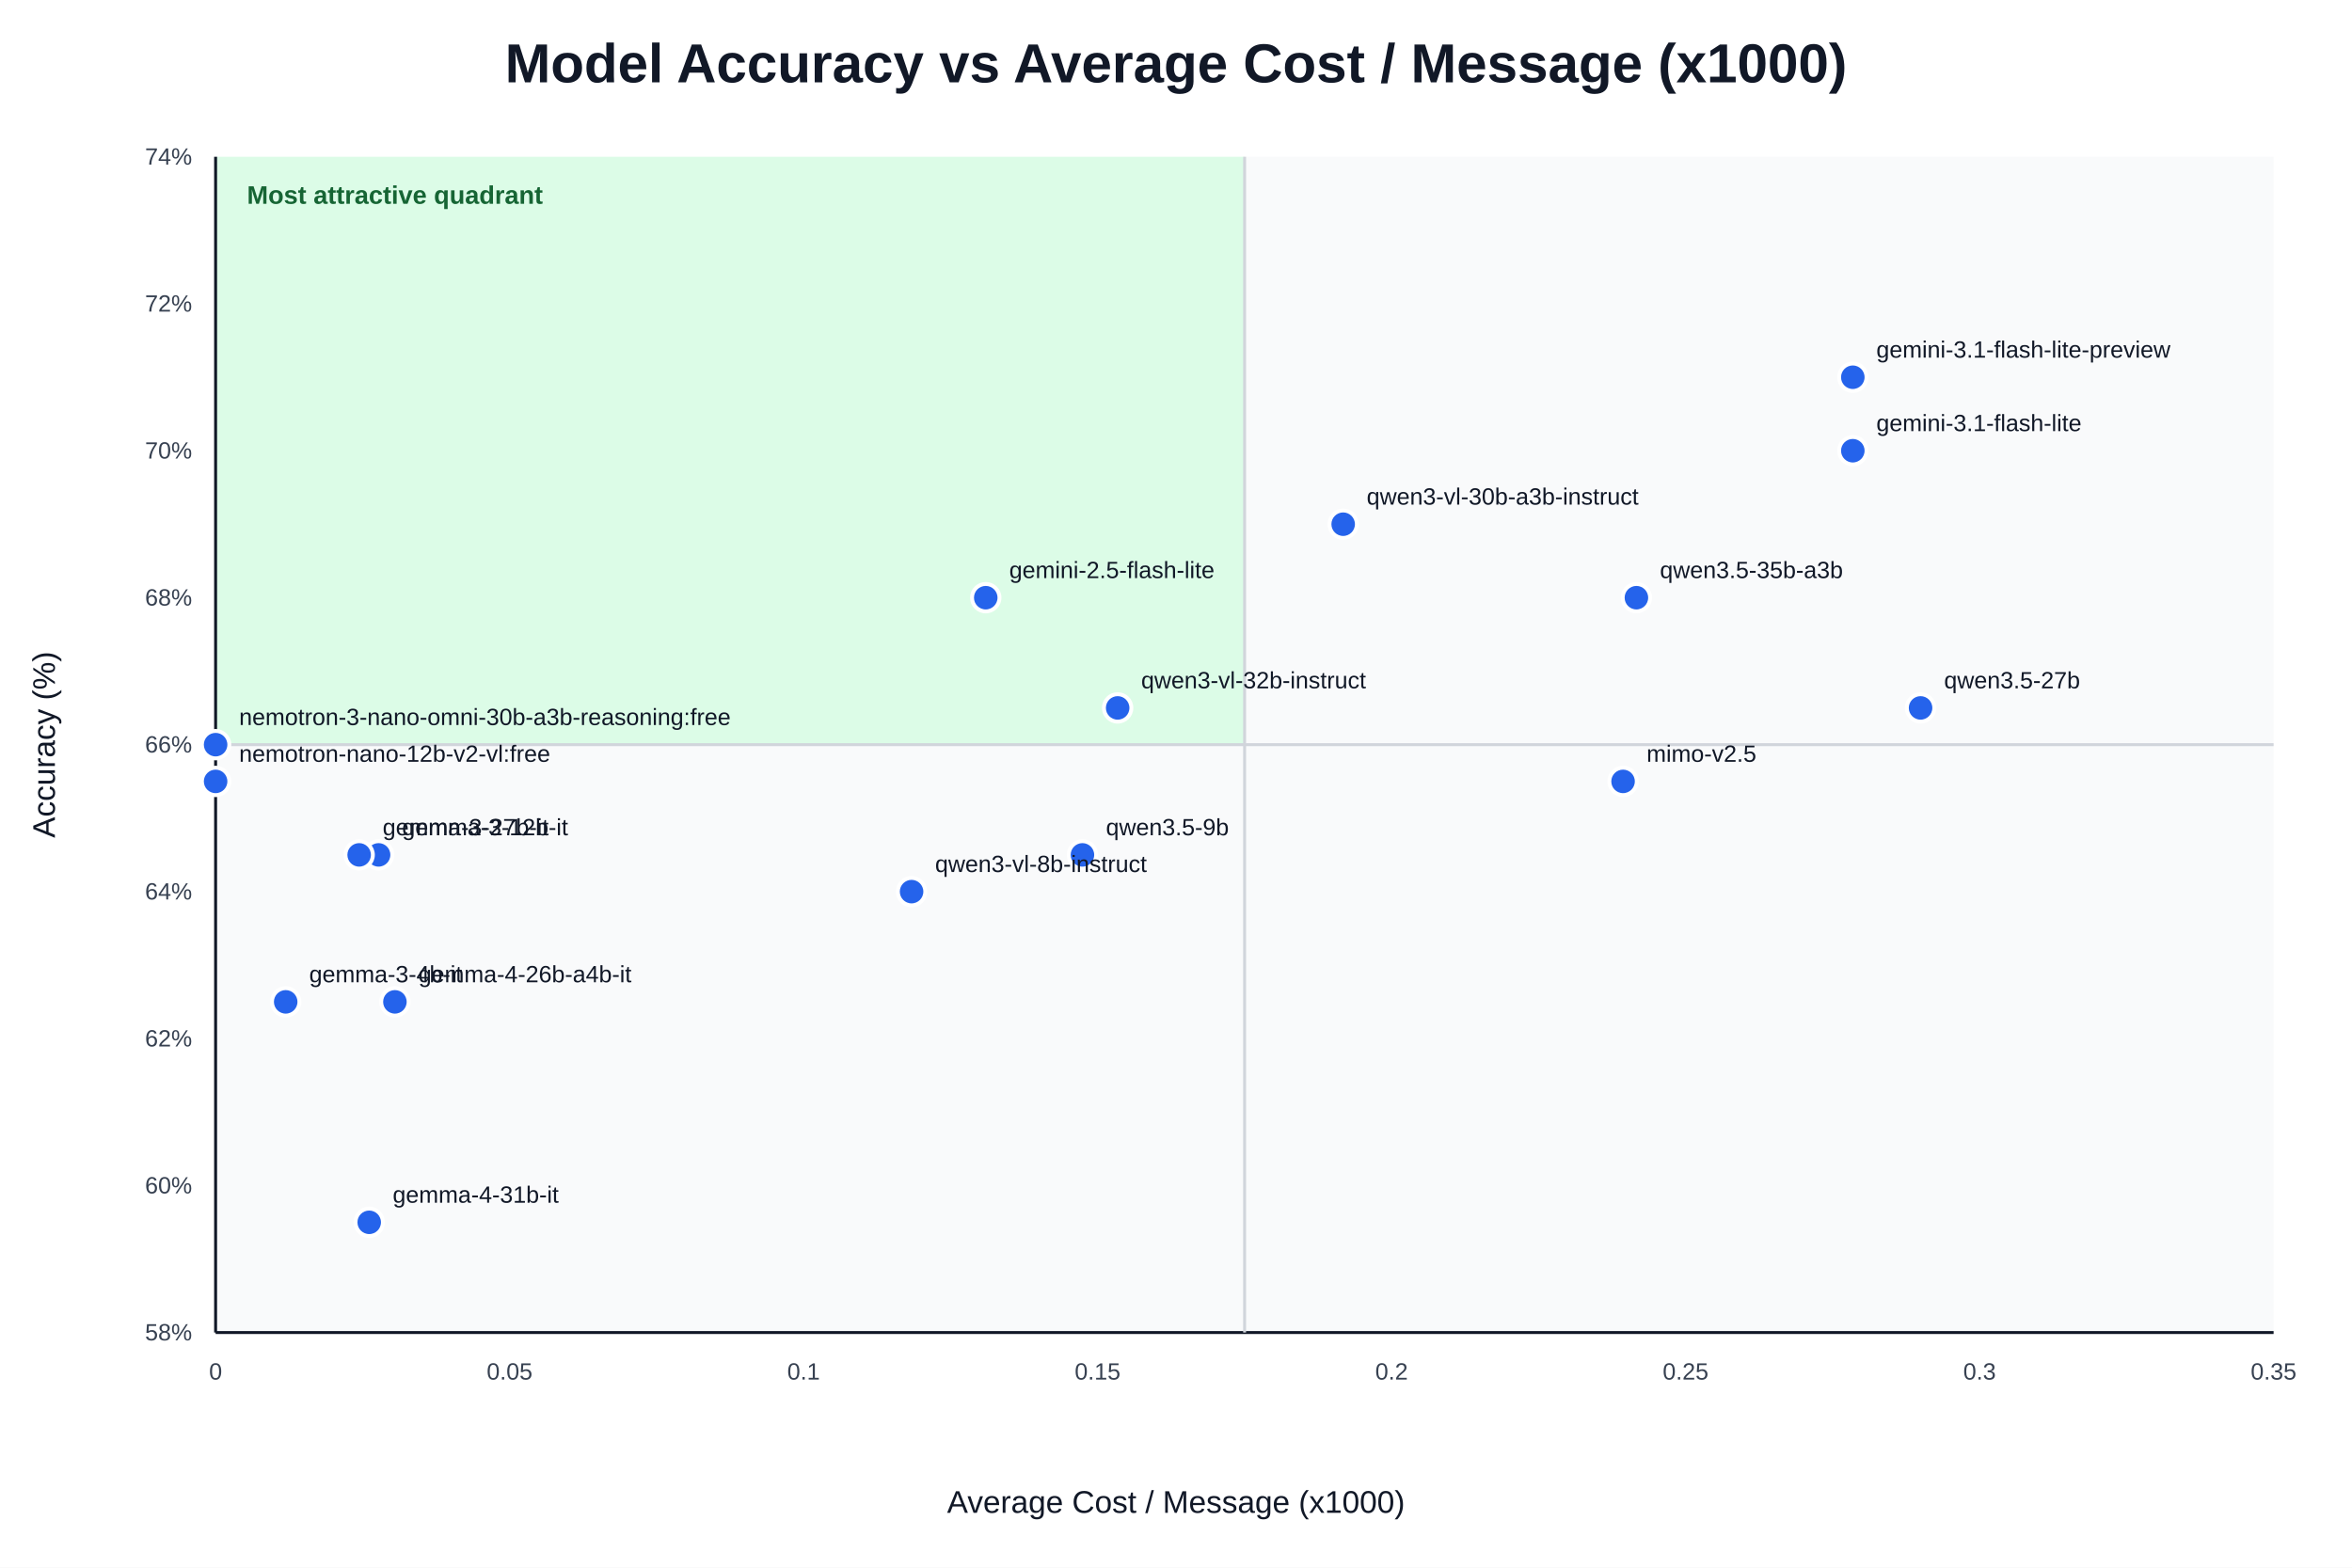
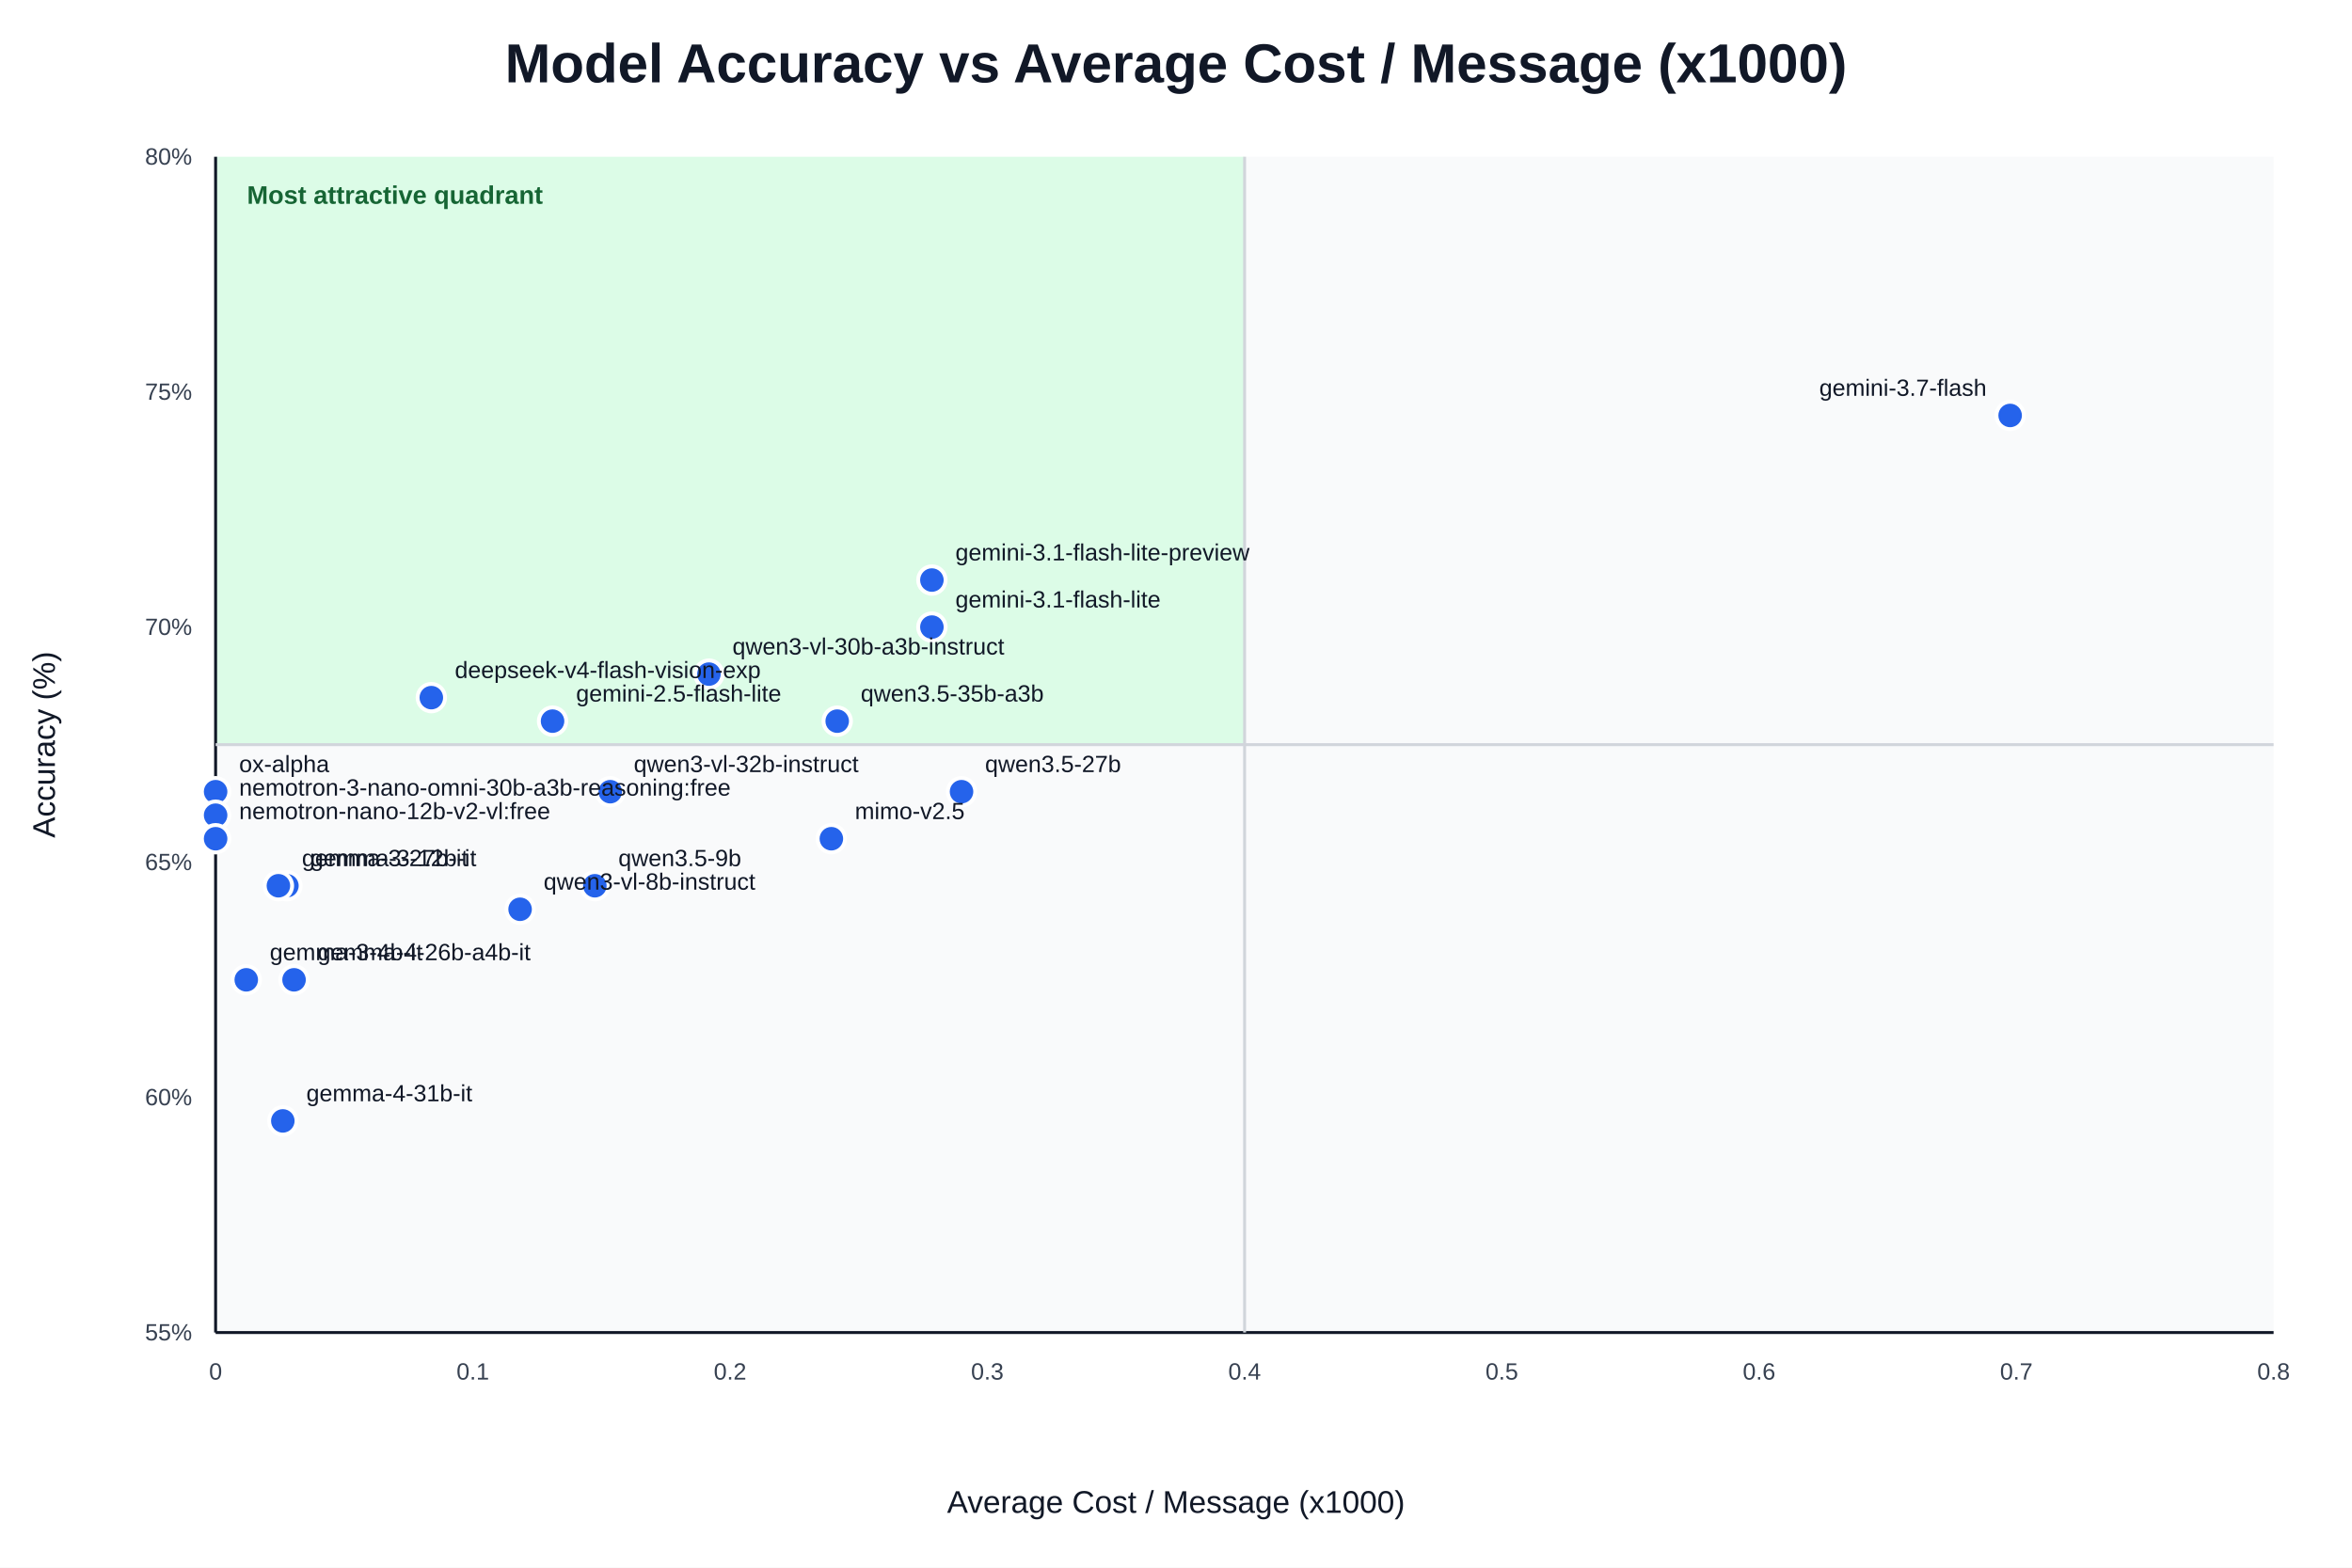
<svg xmlns="http://www.w3.org/2000/svg" width="1200" height="800" viewBox="0 0 1200 800">
  <rect width="100%" height="100%" fill="#ffffff" />
  <text x="600.00" y="42" text-anchor="middle" font-family="Arial, Helvetica, sans-serif" font-size="28" font-weight="700" fill="#111827">Model Accuracy vs Average Cost / Message (x1000)</text>
  <rect x="110" y="80" width="525.00" height="300.00" fill="#dcfce7" />
  <rect x="635.00" y="80" width="525.00" height="300.00" fill="#f9fafb" />
  <rect x="110" y="380.00" width="525.00" height="300.00" fill="#f9fafb" />
  <rect x="635.00" y="380.00" width="525.00" height="300.00" fill="#f9fafb" />
  <text x="126" y="104" font-family="Arial, Helvetica, sans-serif" font-size="13" font-weight="700" fill="#166534">Most attractive quadrant</text>
-   <text x="98" y="684.00" text-anchor="end" font-family="Arial, Helvetica, sans-serif" font-size="12" fill="#374151">58%</text>
-   <text x="98" y="609.00" text-anchor="end" font-family="Arial, Helvetica, sans-serif" font-size="12" fill="#374151">60%</text>
-   <text x="98" y="534.00" text-anchor="end" font-family="Arial, Helvetica, sans-serif" font-size="12" fill="#374151">62%</text>
-   <text x="98" y="459.00" text-anchor="end" font-family="Arial, Helvetica, sans-serif" font-size="12" fill="#374151">64%</text>
-   <text x="98" y="384.00" text-anchor="end" font-family="Arial, Helvetica, sans-serif" font-size="12" fill="#374151">66%</text>
-   <text x="98" y="309.00" text-anchor="end" font-family="Arial, Helvetica, sans-serif" font-size="12" fill="#374151">68%</text>
-   <text x="98" y="234.00" text-anchor="end" font-family="Arial, Helvetica, sans-serif" font-size="12" fill="#374151">70%</text>
-   <text x="98" y="159.00" text-anchor="end" font-family="Arial, Helvetica, sans-serif" font-size="12" fill="#374151">72%</text>
-   <text x="98" y="84.00" text-anchor="end" font-family="Arial, Helvetica, sans-serif" font-size="12" fill="#374151">74%</text>
+   <text x="98" y="684.00" text-anchor="end" font-family="Arial, Helvetica, sans-serif" font-size="12" fill="#374151">55%</text>
+   <text x="98" y="564.00" text-anchor="end" font-family="Arial, Helvetica, sans-serif" font-size="12" fill="#374151">60%</text>
+   <text x="98" y="444.00" text-anchor="end" font-family="Arial, Helvetica, sans-serif" font-size="12" fill="#374151">65%</text>
+   <text x="98" y="324.00" text-anchor="end" font-family="Arial, Helvetica, sans-serif" font-size="12" fill="#374151">70%</text>
+   <text x="98" y="204.00" text-anchor="end" font-family="Arial, Helvetica, sans-serif" font-size="12" fill="#374151">75%</text>
+   <text x="98" y="84.00" text-anchor="end" font-family="Arial, Helvetica, sans-serif" font-size="12" fill="#374151">80%</text>
  <text x="110.00" y="704" text-anchor="middle" font-family="Arial, Helvetica, sans-serif" font-size="12" fill="#374151">0</text>
-   <text x="260.00" y="704" text-anchor="middle" font-family="Arial, Helvetica, sans-serif" font-size="12" fill="#374151">0.05</text>
-   <text x="410.00" y="704" text-anchor="middle" font-family="Arial, Helvetica, sans-serif" font-size="12" fill="#374151">0.1</text>
-   <text x="560.00" y="704" text-anchor="middle" font-family="Arial, Helvetica, sans-serif" font-size="12" fill="#374151">0.15</text>
-   <text x="710.00" y="704" text-anchor="middle" font-family="Arial, Helvetica, sans-serif" font-size="12" fill="#374151">0.2</text>
-   <text x="860.00" y="704" text-anchor="middle" font-family="Arial, Helvetica, sans-serif" font-size="12" fill="#374151">0.25</text>
-   <text x="1010.00" y="704" text-anchor="middle" font-family="Arial, Helvetica, sans-serif" font-size="12" fill="#374151">0.3</text>
-   <text x="1160.00" y="704" text-anchor="middle" font-family="Arial, Helvetica, sans-serif" font-size="12" fill="#374151">0.35</text>
+   <text x="241.25" y="704" text-anchor="middle" font-family="Arial, Helvetica, sans-serif" font-size="12" fill="#374151">0.1</text>
+   <text x="372.50" y="704" text-anchor="middle" font-family="Arial, Helvetica, sans-serif" font-size="12" fill="#374151">0.2</text>
+   <text x="503.75" y="704" text-anchor="middle" font-family="Arial, Helvetica, sans-serif" font-size="12" fill="#374151">0.3</text>
+   <text x="635.00" y="704" text-anchor="middle" font-family="Arial, Helvetica, sans-serif" font-size="12" fill="#374151">0.4</text>
+   <text x="766.25" y="704" text-anchor="middle" font-family="Arial, Helvetica, sans-serif" font-size="12" fill="#374151">0.5</text>
+   <text x="897.50" y="704" text-anchor="middle" font-family="Arial, Helvetica, sans-serif" font-size="12" fill="#374151">0.6</text>
+   <text x="1028.75" y="704" text-anchor="middle" font-family="Arial, Helvetica, sans-serif" font-size="12" fill="#374151">0.7</text>
+   <text x="1160.00" y="704" text-anchor="middle" font-family="Arial, Helvetica, sans-serif" font-size="12" fill="#374151">0.8</text>
  <line x1="110" y1="80" x2="110" y2="680" stroke="#111827" stroke-width="1.5" />
  <line x1="110" y1="680" x2="1160" y2="680" stroke="#111827" stroke-width="1.5" />
  <line x1="635.00" y1="80" x2="635.00" y2="680" stroke="#d1d5db" stroke-width="1.5" />
  <line x1="110" y1="380.00" x2="1160" y2="380.00" stroke="#d1d5db" stroke-width="1.5" />
  <text x="600.00" y="772" text-anchor="middle" font-family="Arial, Helvetica, sans-serif" font-size="16" fill="#111827">Average Cost / Message (x1000)</text>
  <text x="28" y="380.00" text-anchor="middle" font-family="Arial, Helvetica, sans-serif" font-size="16" fill="#111827" transform="rotate(-90 28 380.00)">Accuracy (%)</text>
  <g>
-     <circle cx="945.31" cy="192.50" r="7" fill="#2563eb" stroke="#ffffff" stroke-width="2" />
-     <text x="957.31" y="182.50" text-anchor="start" font-family="Arial, Helvetica, sans-serif" font-size="12" fill="#111827">gemini-3.1-flash-lite-preview</text>
+     <circle cx="1025.58" cy="212.00" r="7" fill="#2563eb" stroke="#ffffff" stroke-width="2" />
+     <text x="1013.58" y="202.00" text-anchor="end" font-family="Arial, Helvetica, sans-serif" font-size="12" fill="#111827">gemini-3.7-flash</text>
  </g>
  <g>
-     <circle cx="945.31" cy="230.00" r="7" fill="#2563eb" stroke="#ffffff" stroke-width="2" />
-     <text x="957.31" y="220.00" text-anchor="start" font-family="Arial, Helvetica, sans-serif" font-size="12" fill="#111827">gemini-3.1-flash-lite</text>
+     <circle cx="475.45" cy="296.00" r="7" fill="#2563eb" stroke="#ffffff" stroke-width="2" />
+     <text x="487.45" y="286.00" text-anchor="start" font-family="Arial, Helvetica, sans-serif" font-size="12" fill="#111827">gemini-3.1-flash-lite-preview</text>
  </g>
  <g>
-     <circle cx="685.29" cy="267.50" r="7" fill="#2563eb" stroke="#ffffff" stroke-width="2" />
-     <text x="697.29" y="257.50" text-anchor="start" font-family="Arial, Helvetica, sans-serif" font-size="12" fill="#111827">qwen3-vl-30b-a3b-instruct</text>
+     <circle cx="475.45" cy="320.00" r="7" fill="#2563eb" stroke="#ffffff" stroke-width="2" />
+     <text x="487.45" y="310.00" text-anchor="start" font-family="Arial, Helvetica, sans-serif" font-size="12" fill="#111827">gemini-3.1-flash-lite</text>
  </g>
  <g>
-     <circle cx="834.90" cy="305.00" r="7" fill="#2563eb" stroke="#ffffff" stroke-width="2" />
-     <text x="846.90" y="295.00" text-anchor="start" font-family="Arial, Helvetica, sans-serif" font-size="12" fill="#111827">qwen3.5-35b-a3b</text>
+     <circle cx="361.69" cy="344.00" r="7" fill="#2563eb" stroke="#ffffff" stroke-width="2" />
+     <text x="373.69" y="334.00" text-anchor="start" font-family="Arial, Helvetica, sans-serif" font-size="12" fill="#111827">qwen3-vl-30b-a3b-instruct</text>
  </g>
  <g>
-     <circle cx="502.93" cy="305.00" r="7" fill="#2563eb" stroke="#ffffff" stroke-width="2" />
-     <text x="514.93" y="295.00" text-anchor="start" font-family="Arial, Helvetica, sans-serif" font-size="12" fill="#111827">gemini-2.5-flash-lite</text>
+     <circle cx="220.06" cy="356.00" r="7" fill="#2563eb" stroke="#ffffff" stroke-width="2" />
+     <text x="232.06" y="346.00" text-anchor="start" font-family="Arial, Helvetica, sans-serif" font-size="12" fill="#111827">deepseek-v4-flash-vision-exp</text>
  </g>
  <g>
-     <circle cx="570.23" cy="361.25" r="7" fill="#2563eb" stroke="#ffffff" stroke-width="2" />
-     <text x="582.23" y="351.25" text-anchor="start" font-family="Arial, Helvetica, sans-serif" font-size="12" fill="#111827">qwen3-vl-32b-instruct</text>
+     <circle cx="427.14" cy="368.00" r="7" fill="#2563eb" stroke="#ffffff" stroke-width="2" />
+     <text x="439.14" y="358.00" text-anchor="start" font-family="Arial, Helvetica, sans-serif" font-size="12" fill="#111827">qwen3.5-35b-a3b</text>
  </g>
  <g>
-     <circle cx="979.88" cy="361.25" r="7" fill="#2563eb" stroke="#ffffff" stroke-width="2" />
-     <text x="991.88" y="351.25" text-anchor="start" font-family="Arial, Helvetica, sans-serif" font-size="12" fill="#111827">qwen3.5-27b</text>
+     <circle cx="281.91" cy="368.00" r="7" fill="#2563eb" stroke="#ffffff" stroke-width="2" />
+     <text x="293.91" y="358.00" text-anchor="start" font-family="Arial, Helvetica, sans-serif" font-size="12" fill="#111827">gemini-2.5-flash-lite</text>
  </g>
  <g>
-     <circle cx="110.00" cy="380.00" r="7" fill="#2563eb" stroke="#ffffff" stroke-width="2" />
-     <text x="122.00" y="370.00" text-anchor="start" font-family="Arial, Helvetica, sans-serif" font-size="12" fill="#111827">nemotron-3-nano-omni-30b-a3b-reasoning:free</text>
+     <circle cx="311.35" cy="404.00" r="7" fill="#2563eb" stroke="#ffffff" stroke-width="2" />
+     <text x="323.35" y="394.00" text-anchor="start" font-family="Arial, Helvetica, sans-serif" font-size="12" fill="#111827">qwen3-vl-32b-instruct</text>
  </g>
  <g>
-     <circle cx="110.00" cy="398.75" r="7" fill="#2563eb" stroke="#ffffff" stroke-width="2" />
-     <text x="122.00" y="388.75" text-anchor="start" font-family="Arial, Helvetica, sans-serif" font-size="12" fill="#111827">nemotron-nano-12b-v2-vl:free</text>
+     <circle cx="490.57" cy="404.00" r="7" fill="#2563eb" stroke="#ffffff" stroke-width="2" />
+     <text x="502.57" y="394.00" text-anchor="start" font-family="Arial, Helvetica, sans-serif" font-size="12" fill="#111827">qwen3.5-27b</text>
  </g>
  <g>
-     <circle cx="828.09" cy="398.75" r="7" fill="#2563eb" stroke="#ffffff" stroke-width="2" />
-     <text x="840.09" y="388.75" text-anchor="start" font-family="Arial, Helvetica, sans-serif" font-size="12" fill="#111827">mimo-v2.5</text>
+     <circle cx="110.00" cy="404.00" r="7" fill="#2563eb" stroke="#ffffff" stroke-width="2" />
+     <text x="122.00" y="394.00" text-anchor="start" font-family="Arial, Helvetica, sans-serif" font-size="12" fill="#111827">ox-alpha</text>
  </g>
  <g>
-     <circle cx="193.15" cy="436.25" r="7" fill="#2563eb" stroke="#ffffff" stroke-width="2" />
-     <text x="205.15" y="426.25" text-anchor="start" font-family="Arial, Helvetica, sans-serif" font-size="12" fill="#111827">gemma-3-12b-it</text>
+     <circle cx="110.00" cy="416.00" r="7" fill="#2563eb" stroke="#ffffff" stroke-width="2" />
+     <text x="122.00" y="406.00" text-anchor="start" font-family="Arial, Helvetica, sans-serif" font-size="12" fill="#111827">nemotron-3-nano-omni-30b-a3b-reasoning:free</text>
  </g>
  <g>
-     <circle cx="183.24" cy="436.25" r="7" fill="#2563eb" stroke="#ffffff" stroke-width="2" />
-     <text x="195.24" y="426.25" text-anchor="start" font-family="Arial, Helvetica, sans-serif" font-size="12" fill="#111827">gemma-3-27b-it</text>
+     <circle cx="110.00" cy="428.00" r="7" fill="#2563eb" stroke="#ffffff" stroke-width="2" />
+     <text x="122.00" y="418.00" text-anchor="start" font-family="Arial, Helvetica, sans-serif" font-size="12" fill="#111827">nemotron-nano-12b-v2-vl:free</text>
  </g>
  <g>
-     <circle cx="552.26" cy="436.25" r="7" fill="#2563eb" stroke="#ffffff" stroke-width="2" />
-     <text x="564.26" y="426.25" text-anchor="start" font-family="Arial, Helvetica, sans-serif" font-size="12" fill="#111827">qwen3.5-9b</text>
+     <circle cx="424.16" cy="428.00" r="7" fill="#2563eb" stroke="#ffffff" stroke-width="2" />
+     <text x="436.16" y="418.00" text-anchor="start" font-family="Arial, Helvetica, sans-serif" font-size="12" fill="#111827">mimo-v2.5</text>
  </g>
  <g>
-     <circle cx="465.09" cy="455.00" r="7" fill="#2563eb" stroke="#ffffff" stroke-width="2" />
-     <text x="477.09" y="445.00" text-anchor="start" font-family="Arial, Helvetica, sans-serif" font-size="12" fill="#111827">qwen3-vl-8b-instruct</text>
+     <circle cx="146.38" cy="452.00" r="7" fill="#2563eb" stroke="#ffffff" stroke-width="2" />
+     <text x="158.38" y="442.00" text-anchor="start" font-family="Arial, Helvetica, sans-serif" font-size="12" fill="#111827">gemma-3-12b-it</text>
  </g>
  <g>
-     <circle cx="145.76" cy="511.25" r="7" fill="#2563eb" stroke="#ffffff" stroke-width="2" />
-     <text x="157.76" y="501.25" text-anchor="start" font-family="Arial, Helvetica, sans-serif" font-size="12" fill="#111827">gemma-3-4b-it</text>
+     <circle cx="142.04" cy="452.00" r="7" fill="#2563eb" stroke="#ffffff" stroke-width="2" />
+     <text x="154.04" y="442.00" text-anchor="start" font-family="Arial, Helvetica, sans-serif" font-size="12" fill="#111827">gemma-3-27b-it</text>
  </g>
  <g>
-     <circle cx="201.48" cy="511.25" r="7" fill="#2563eb" stroke="#ffffff" stroke-width="2" />
-     <text x="213.48" y="501.25" text-anchor="start" font-family="Arial, Helvetica, sans-serif" font-size="12" fill="#111827">gemma-4-26b-a4b-it</text>
+     <circle cx="303.49" cy="452.00" r="7" fill="#2563eb" stroke="#ffffff" stroke-width="2" />
+     <text x="315.49" y="442.00" text-anchor="start" font-family="Arial, Helvetica, sans-serif" font-size="12" fill="#111827">qwen3.5-9b</text>
  </g>
  <g>
-     <circle cx="188.37" cy="623.75" r="7" fill="#2563eb" stroke="#ffffff" stroke-width="2" />
-     <text x="200.37" y="613.75" text-anchor="start" font-family="Arial, Helvetica, sans-serif" font-size="12" fill="#111827">gemma-4-31b-it</text>
+     <circle cx="265.35" cy="464.00" r="7" fill="#2563eb" stroke="#ffffff" stroke-width="2" />
+     <text x="277.35" y="454.00" text-anchor="start" font-family="Arial, Helvetica, sans-serif" font-size="12" fill="#111827">qwen3-vl-8b-instruct</text>
+   </g>
+   <g>
+     <circle cx="125.64" cy="500.00" r="7" fill="#2563eb" stroke="#ffffff" stroke-width="2" />
+     <text x="137.64" y="490.00" text-anchor="start" font-family="Arial, Helvetica, sans-serif" font-size="12" fill="#111827">gemma-3-4b-it</text>
+   </g>
+   <g>
+     <circle cx="150.02" cy="500.00" r="7" fill="#2563eb" stroke="#ffffff" stroke-width="2" />
+     <text x="162.02" y="490.00" text-anchor="start" font-family="Arial, Helvetica, sans-serif" font-size="12" fill="#111827">gemma-4-26b-a4b-it</text>
+   </g>
+   <g>
+     <circle cx="144.29" cy="572.00" r="7" fill="#2563eb" stroke="#ffffff" stroke-width="2" />
+     <text x="156.29" y="562.00" text-anchor="start" font-family="Arial, Helvetica, sans-serif" font-size="12" fill="#111827">gemma-4-31b-it</text>
  </g>
</svg>
